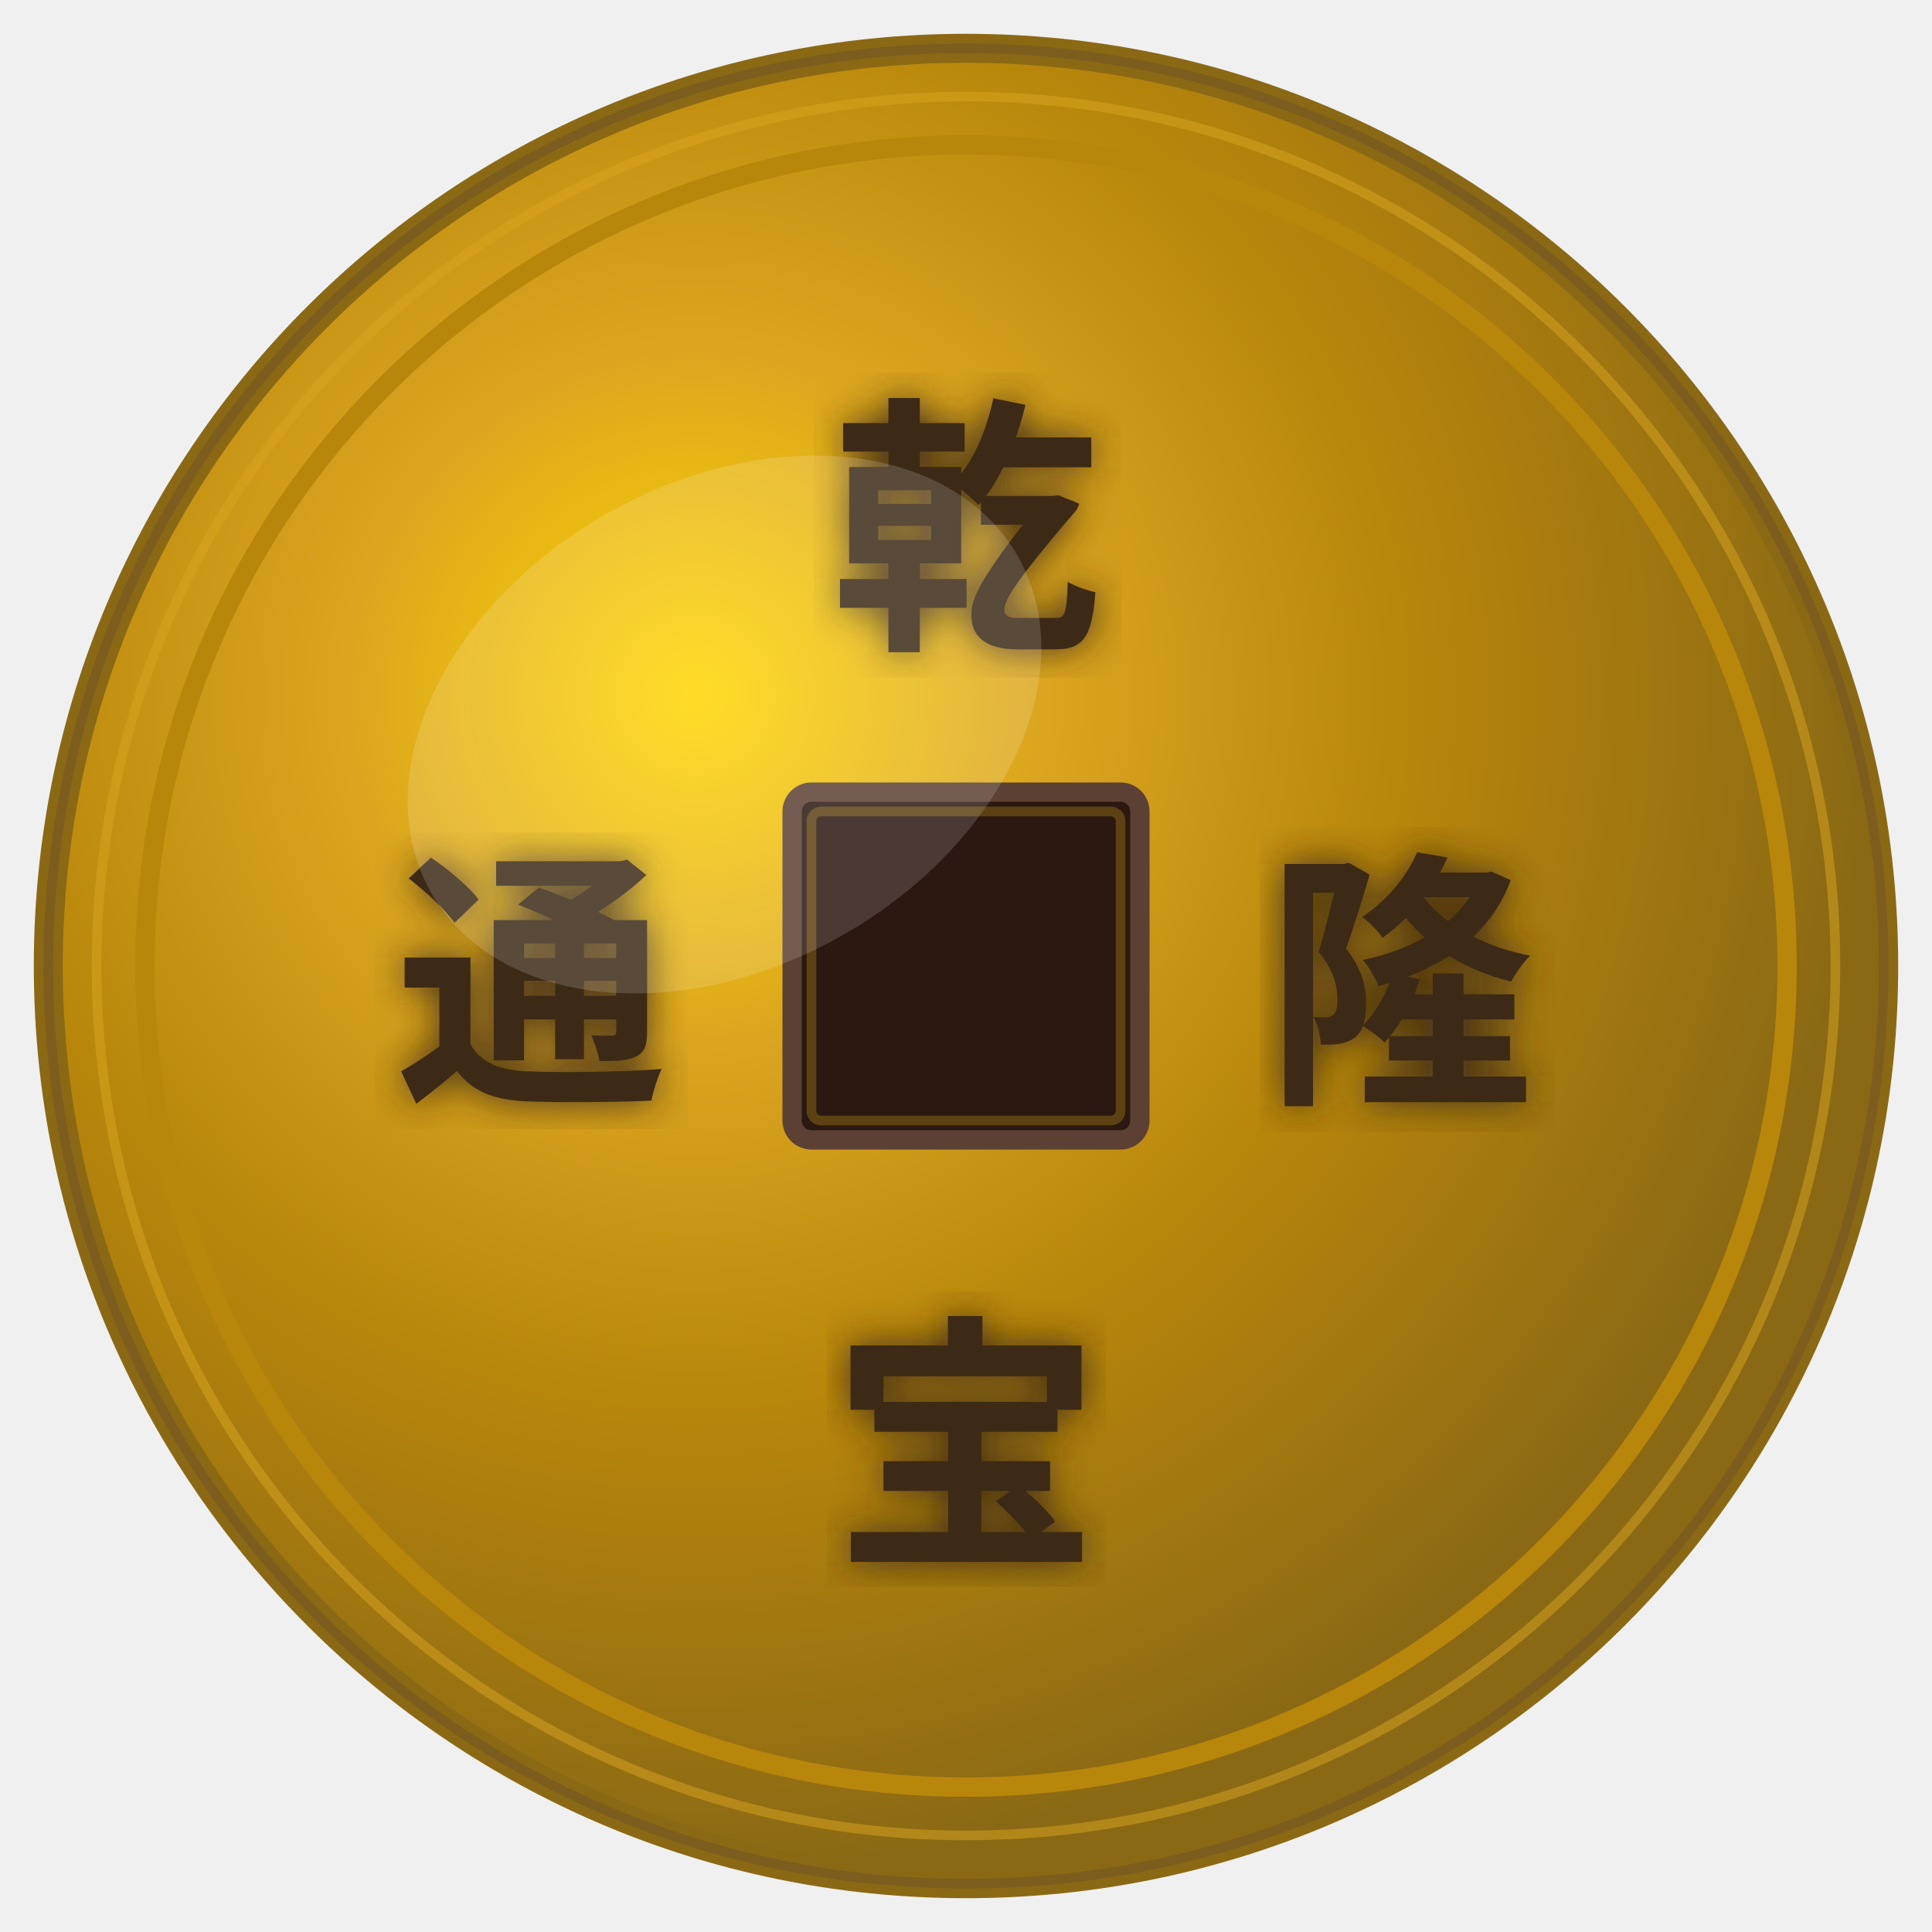
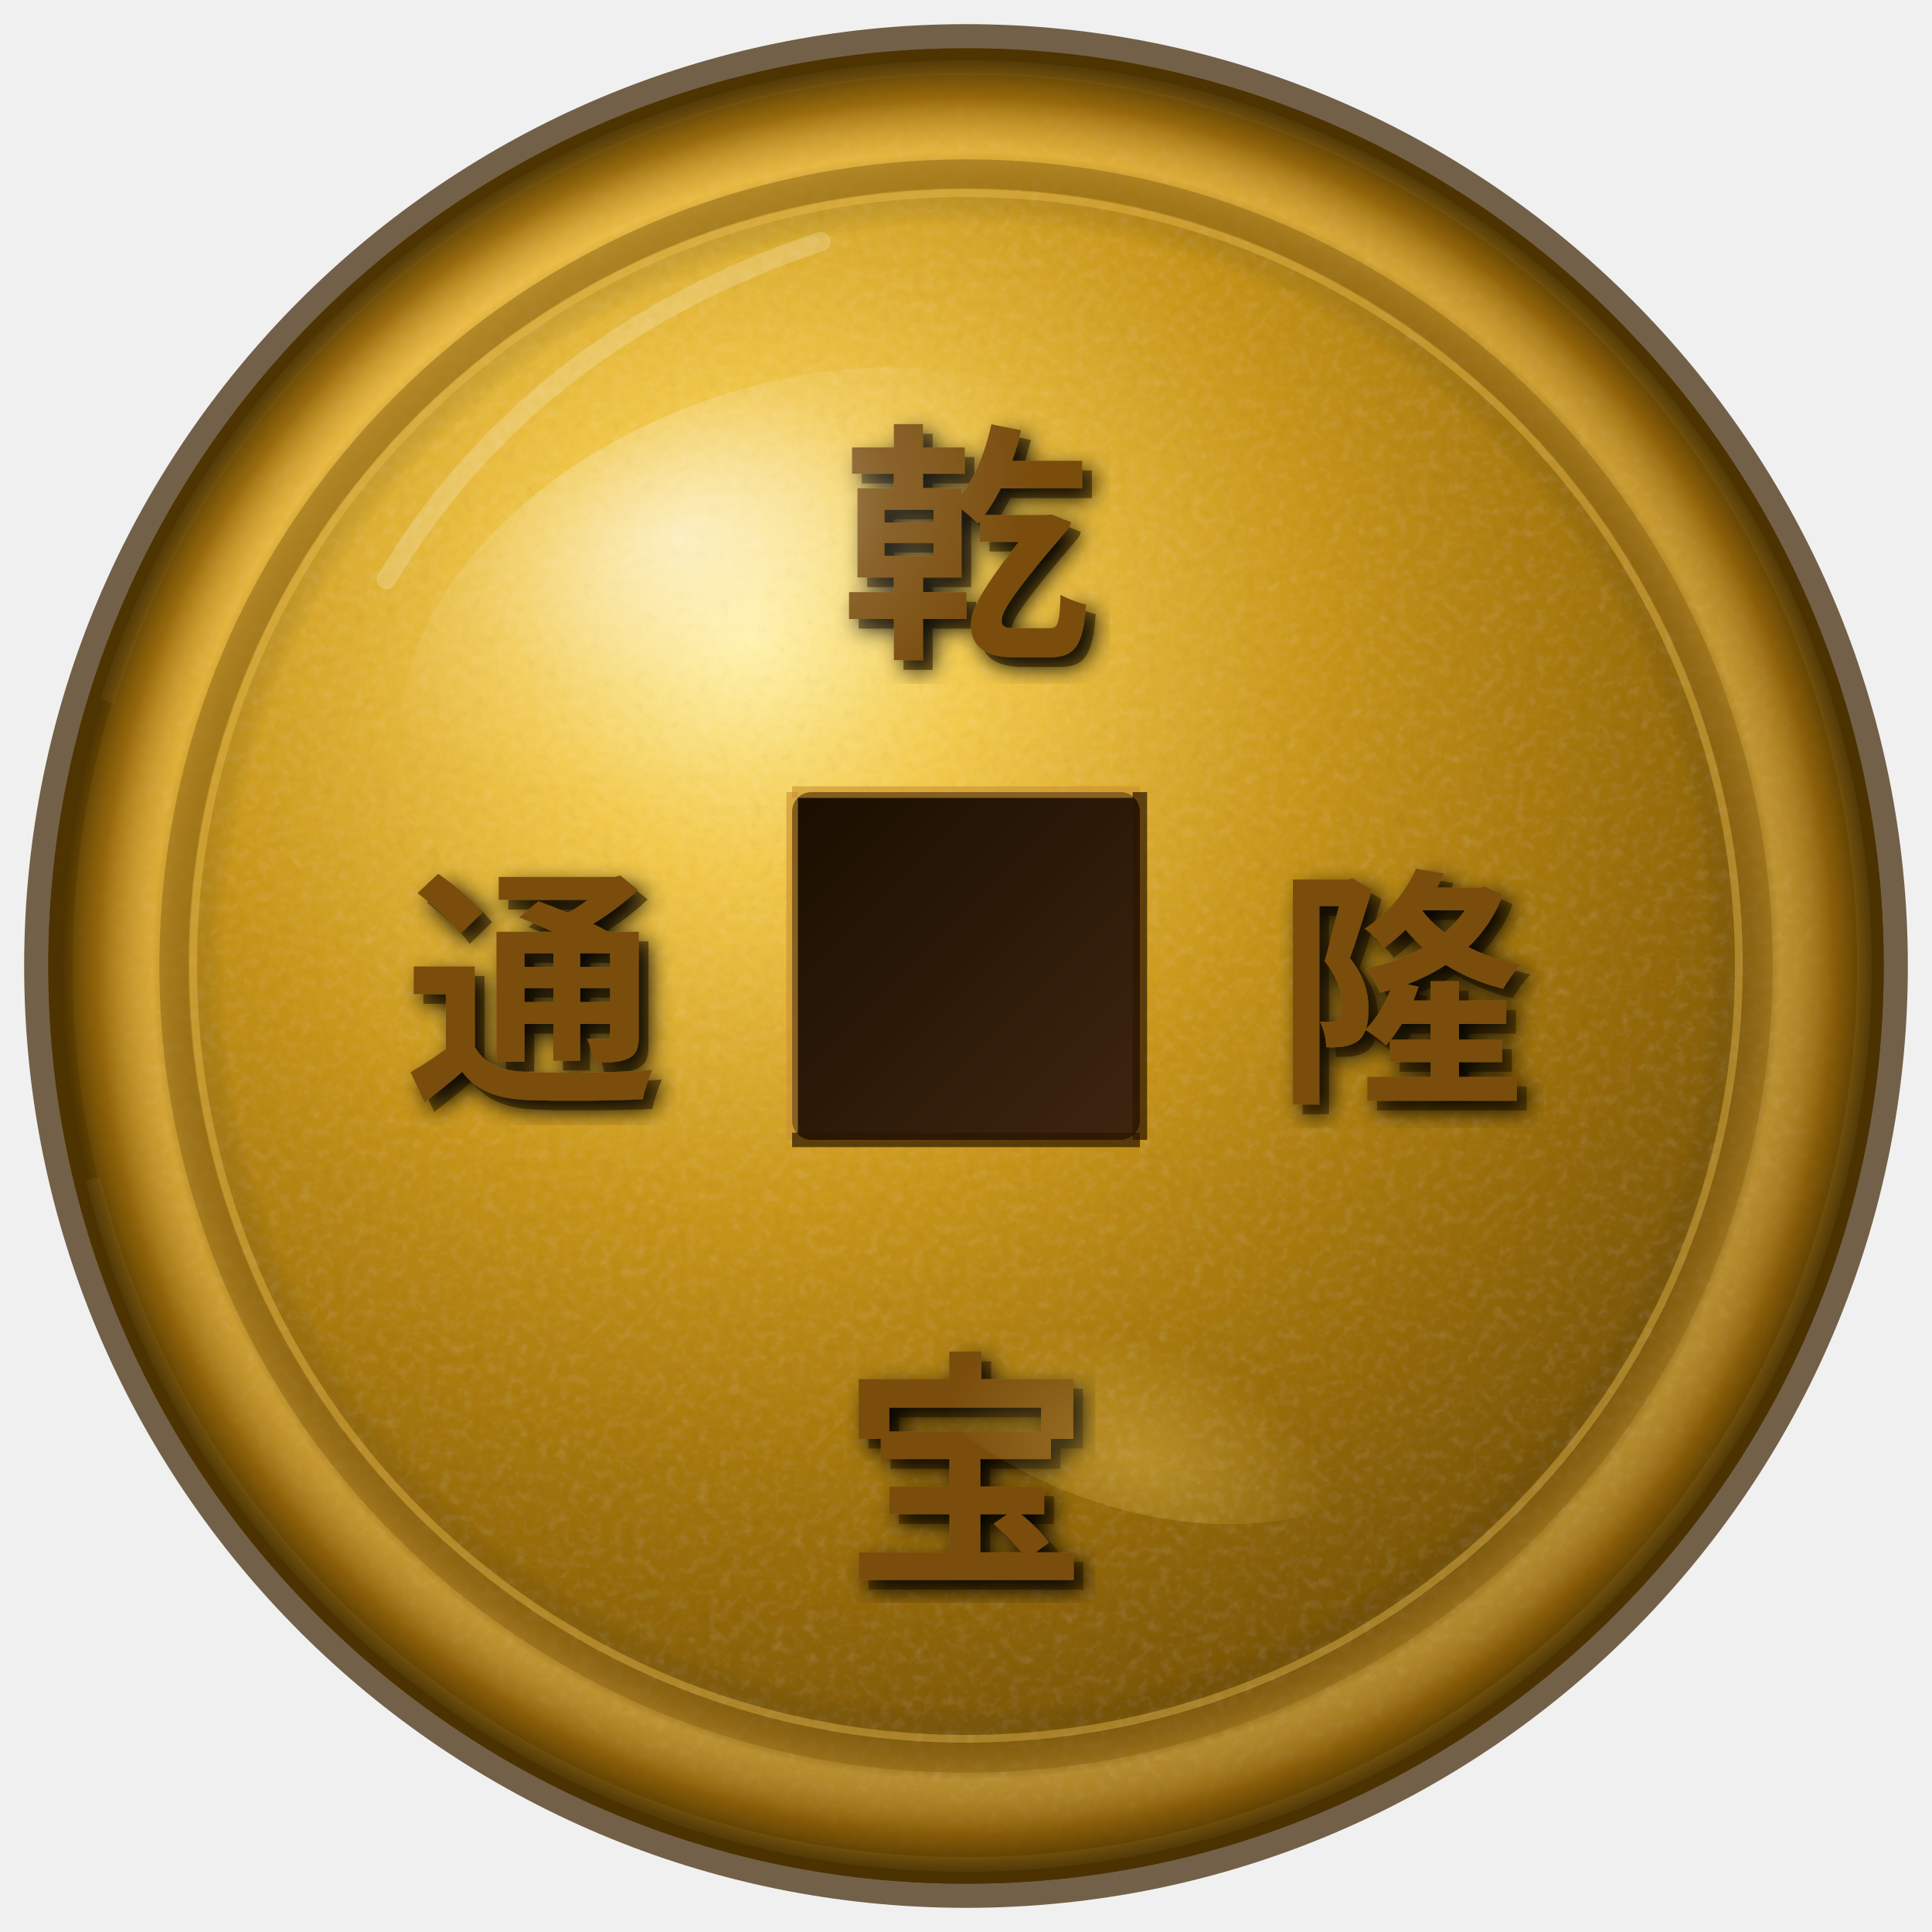
<svg xmlns="http://www.w3.org/2000/svg" width="200" height="200" viewBox="0 0 200 200">
  <defs>
-     <radialGradient id="coinGradientFront" cx="35%" cy="35%" r="65%" fx="35%" fy="35%">
-       <stop offset="0%" style="stop-color:#FFD700" />
-       <stop offset="30%" style="stop-color:#DAA520" />
-       <stop offset="60%" style="stop-color:#B8860B" />
-       <stop offset="100%" style="stop-color:#8B6914" />
+     <radialGradient id="cfBase" cx="38%" cy="32%" r="70%" fx="38%" fy="32%">
+       <stop offset="0%" stop-color="#FFF0A0" />
+       <stop offset="18%" stop-color="#F2C94C" />
+       <stop offset="45%" stop-color="#C8961A" />
+       <stop offset="72%" stop-color="#9A6E0A" />
+       <stop offset="100%" stop-color="#6B4A04" />
    </radialGradient>
-     <filter id="innerShadow" x="-20%" y="-20%" width="140%" height="140%">
-       <feGaussianBlur in="SourceAlpha" stdDeviation="3" result="blur" />
-       <feOffset in="blur" dx="2" dy="2" result="offsetBlur" />
-       <feComposite in="SourceGraphic" in2="offsetBlur" operator="over" />
+     <radialGradient id="cfRim" cx="50%" cy="50%" r="50%">
+       <stop offset="82%" stop-color="transparent" />
+       <stop offset="90%" stop-color="#FFD060" stop-opacity="0.45" />
+       <stop offset="96%" stop-color="#8B5E08" stop-opacity="0.8" />
+       <stop offset="100%" stop-color="#4A3200" stop-opacity="0.9" />
+     </radialGradient>
+     <radialGradient id="cfHighlight" cx="42%" cy="22%" r="45%" fx="42%" fy="22%">
+       <stop offset="0%" stop-color="#FFFFFF" stop-opacity="0.55" />
+       <stop offset="60%" stop-color="#FFFFFF" stop-opacity="0.12" />
+       <stop offset="100%" stop-color="#FFFFFF" stop-opacity="0" />
+     </radialGradient>
+     <radialGradient id="cfReflect" cx="58%" cy="85%" r="35%">
+       <stop offset="0%" stop-color="#FFE070" stop-opacity="0.3" />
+       <stop offset="100%" stop-color="#FFE070" stop-opacity="0" />
+     </radialGradient>
+     <linearGradient id="cfHole" x1="0%" y1="0%" x2="100%" y2="100%">
+       <stop offset="0%" stop-color="#1A0E00" />
+       <stop offset="100%" stop-color="#3D2510" />
+     </linearGradient>
+     <filter id="cfTextEmboss" x="-10%" y="-10%" width="120%" height="120%">
+       <feGaussianBlur in="SourceAlpha" stdDeviation="1.2" result="blur" />
+       <feOffset in="blur" dx="1" dy="1" result="shadow" />
+       <feComposite in="SourceGraphic" in2="shadow" operator="over" />
    </filter>
-     <filter id="glow">
-       <feGaussianBlur stdDeviation="2" result="coloredBlur" />
+     <filter id="cfEdge" x="-2%" y="-2%" width="104%" height="104%">
+       <feGaussianBlur in="SourceAlpha" stdDeviation="1.5" result="b" />
      <feMerge>
-         <feMergeNode in="coloredBlur" />
+         <feMergeNode in="b" />
        <feMergeNode in="SourceGraphic" />
      </feMerge>
    </filter>
+     <filter id="cfTexture">
+       <feTurbulence type="fractalNoise" baseFrequency="0.9" numOctaves="4" result="noise" />
+       <feColorMatrix type="saturate" values="0" in="noise" result="grayNoise" />
+       <feBlend in="SourceGraphic" in2="grayNoise" mode="overlay" result="textured" />
+       <feComposite in="textured" in2="SourceGraphic" operator="in" />
+     </filter>
  </defs>
-   <circle cx="100" cy="100" r="95" fill="url(#coinGradientFront)" stroke="#8B6914" stroke-width="3" />
-   <circle cx="100" cy="100" r="90" fill="none" stroke="#DAA520" stroke-width="1" opacity="0.5" />
-   <circle cx="100" cy="100" r="85" fill="none" stroke="#B8860B" stroke-width="2" />
-   <rect x="82" y="82" width="36" height="36" rx="2" ry="2" fill="#2C1810" stroke="#5C4033" stroke-width="2" />
-   <rect x="84" y="84" width="32" height="32" rx="1" ry="1" fill="none" stroke="#8B6914" stroke-width="1" opacity="0.5" />
-   <text x="100" y="65" text-anchor="middle" font-family="KaiTi, SimKai, serif" font-size="28" font-weight="bold" fill="#3D2914" filter="url(#glow)">乾</text>
-   <text x="100" y="160" text-anchor="middle" font-family="KaiTi, SimKai, serif" font-size="28" font-weight="bold" fill="#3D2914" filter="url(#glow)">宝</text>
-   <text x="55" y="112" text-anchor="middle" font-family="KaiTi, SimKai, serif" font-size="28" font-weight="bold" fill="#3D2914" filter="url(#glow)">通</text>
-   <text x="145" y="112" text-anchor="middle" font-family="KaiTi, SimKai, serif" font-size="28" font-weight="bold" fill="#3D2914" filter="url(#glow)">隆</text>
-   <ellipse cx="75" cy="75" rx="35" ry="25" fill="white" opacity="0.15" transform="rotate(-30 75 75)" />
-   <circle cx="100" cy="100" r="95" fill="none" stroke="#5C4033" stroke-width="1" opacity="0.3" />
+   <circle cx="100" cy="100" r="95" fill="url(#cfBase)" />
+   <circle cx="100" cy="100" r="95" fill="url(#cfBase)" filter="url(#cfTexture)" opacity="0.18" />
+   <circle cx="100" cy="100" r="95" fill="none" stroke="#3D2200" stroke-width="5" opacity="0.7" />
+   <circle cx="100" cy="100" r="93" fill="none" stroke="#FFD878" stroke-width="1.5" opacity="0.6" stroke-dasharray="300 50" stroke-dashoffset="30" />
+   <circle cx="100" cy="100" r="95" fill="url(#cfRim)" />
+   <circle cx="100" cy="100" r="82" fill="none" stroke="#8B6210" stroke-width="3" opacity="0.5" />
+   <circle cx="100" cy="100" r="80" fill="none" stroke="#F0C050" stroke-width="0.8" opacity="0.4" />
+   <rect x="82" y="82" width="36" height="36" rx="2" fill="url(#cfHole)" />
+   <line x1="82" y1="82" x2="118" y2="82" stroke="#C89030" stroke-width="1.2" opacity="0.6" />
+   <line x1="82" y1="82" x2="82" y2="118" stroke="#C89030" stroke-width="1.2" opacity="0.6" />
+   <line x1="118" y1="82" x2="118" y2="118" stroke="#2A1500" stroke-width="1.5" opacity="0.7" />
+   <line x1="82" y1="118" x2="118" y2="118" stroke="#2A1500" stroke-width="1.5" opacity="0.7" />
+   <text x="101" y="67" text-anchor="middle" font-family="KaiTi, STKaiti, serif" font-size="26" font-weight="bold" fill="#4A2E00" opacity="0.6">乾</text>
+   <text x="101" y="163" text-anchor="middle" font-family="KaiTi, STKaiti, serif" font-size="26" font-weight="bold" fill="#4A2E00" opacity="0.6">宝</text>
+   <text x="56" y="113" text-anchor="middle" font-family="KaiTi, STKaiti, serif" font-size="26" font-weight="bold" fill="#4A2E00" opacity="0.6">通</text>
+   <text x="146" y="113" text-anchor="middle" font-family="KaiTi, STKaiti, serif" font-size="26" font-weight="bold" fill="#4A2E00" opacity="0.6">隆</text>
+   <text x="100" y="66" text-anchor="middle" font-family="KaiTi, STKaiti, serif" font-size="26" font-weight="bold" fill="#7A4E10" filter="url(#cfTextEmboss)">乾</text>
+   <text x="100" y="162" text-anchor="middle" font-family="KaiTi, STKaiti, serif" font-size="26" font-weight="bold" fill="#7A4E10" filter="url(#cfTextEmboss)">宝</text>
+   <text x="55" y="112" text-anchor="middle" font-family="KaiTi, STKaiti, serif" font-size="26" font-weight="bold" fill="#7A4E10" filter="url(#cfTextEmboss)">通</text>
+   <text x="145" y="112" text-anchor="middle" font-family="KaiTi, STKaiti, serif" font-size="26" font-weight="bold" fill="#7A4E10" filter="url(#cfTextEmboss)">隆</text>
+   <ellipse cx="82" cy="68" rx="42" ry="28" fill="url(#cfHighlight)" transform="rotate(-20 82 68)" />
+   <ellipse cx="118" cy="138" rx="30" ry="18" fill="url(#cfReflect)" transform="rotate(20 118 138)" />
+   <path d="M 40,60 Q 55,35 85,25" stroke="white" stroke-width="2" fill="none" opacity="0.2" stroke-linecap="round" />
</svg>
